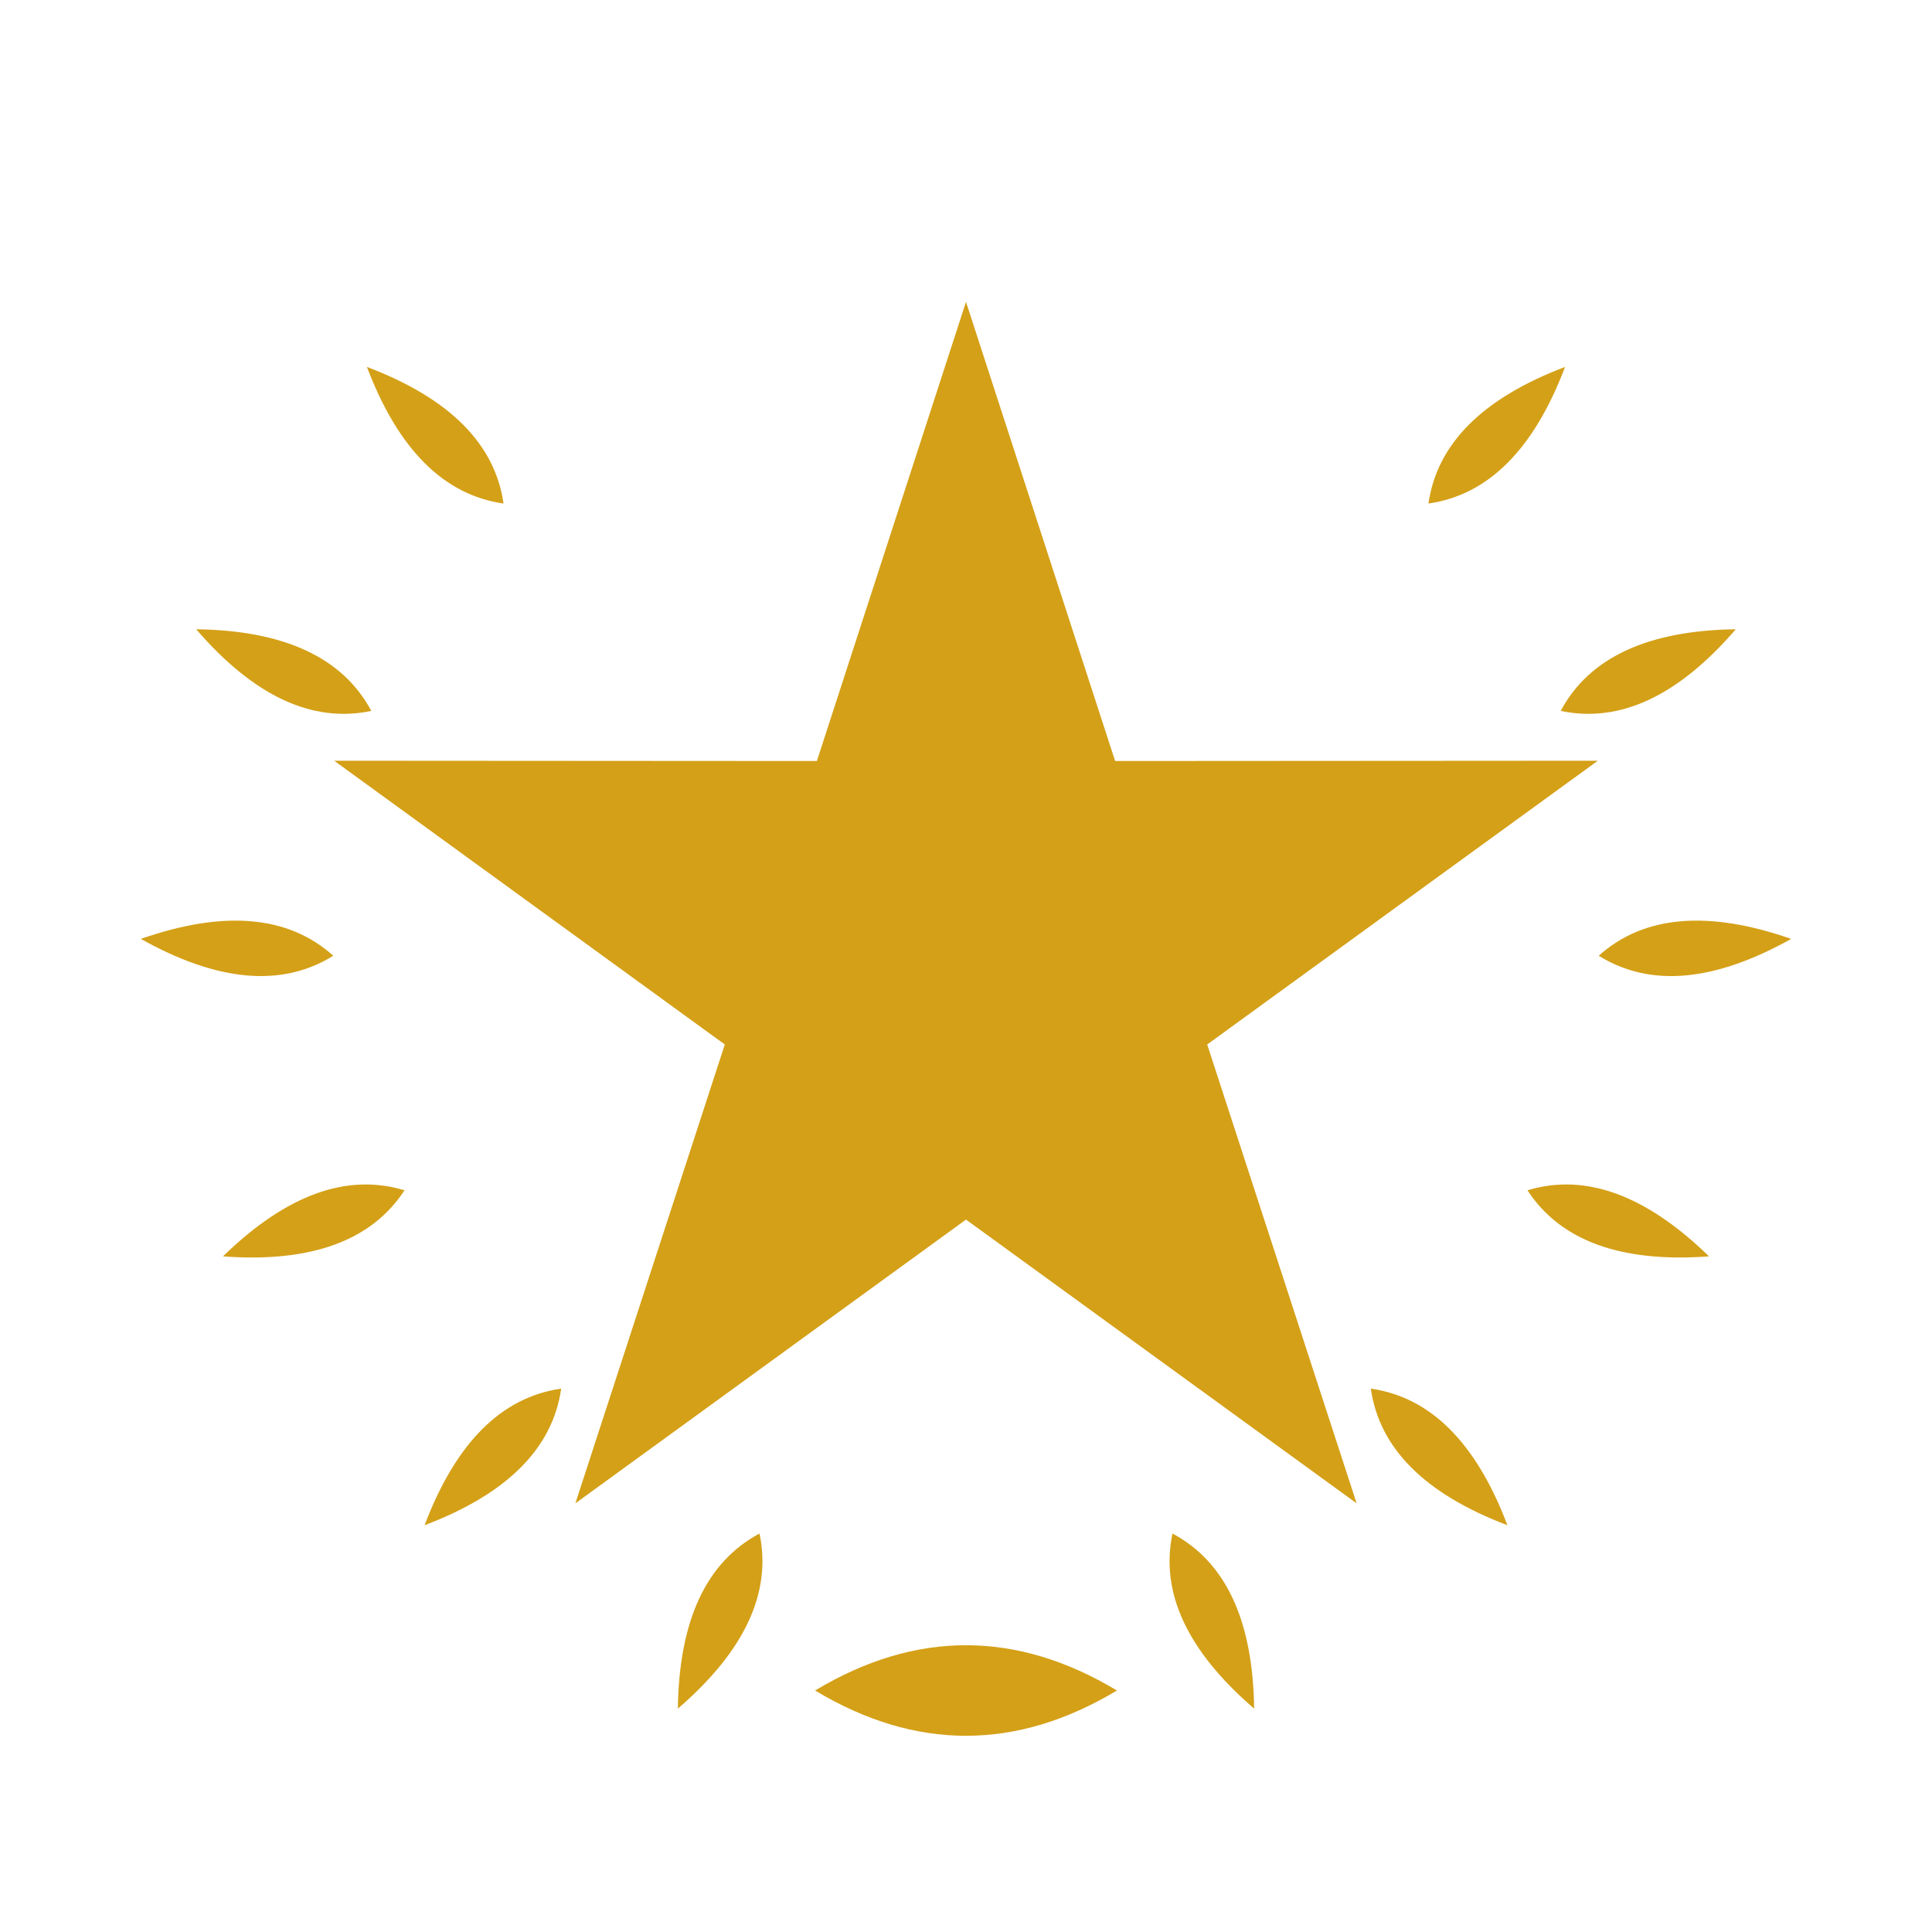
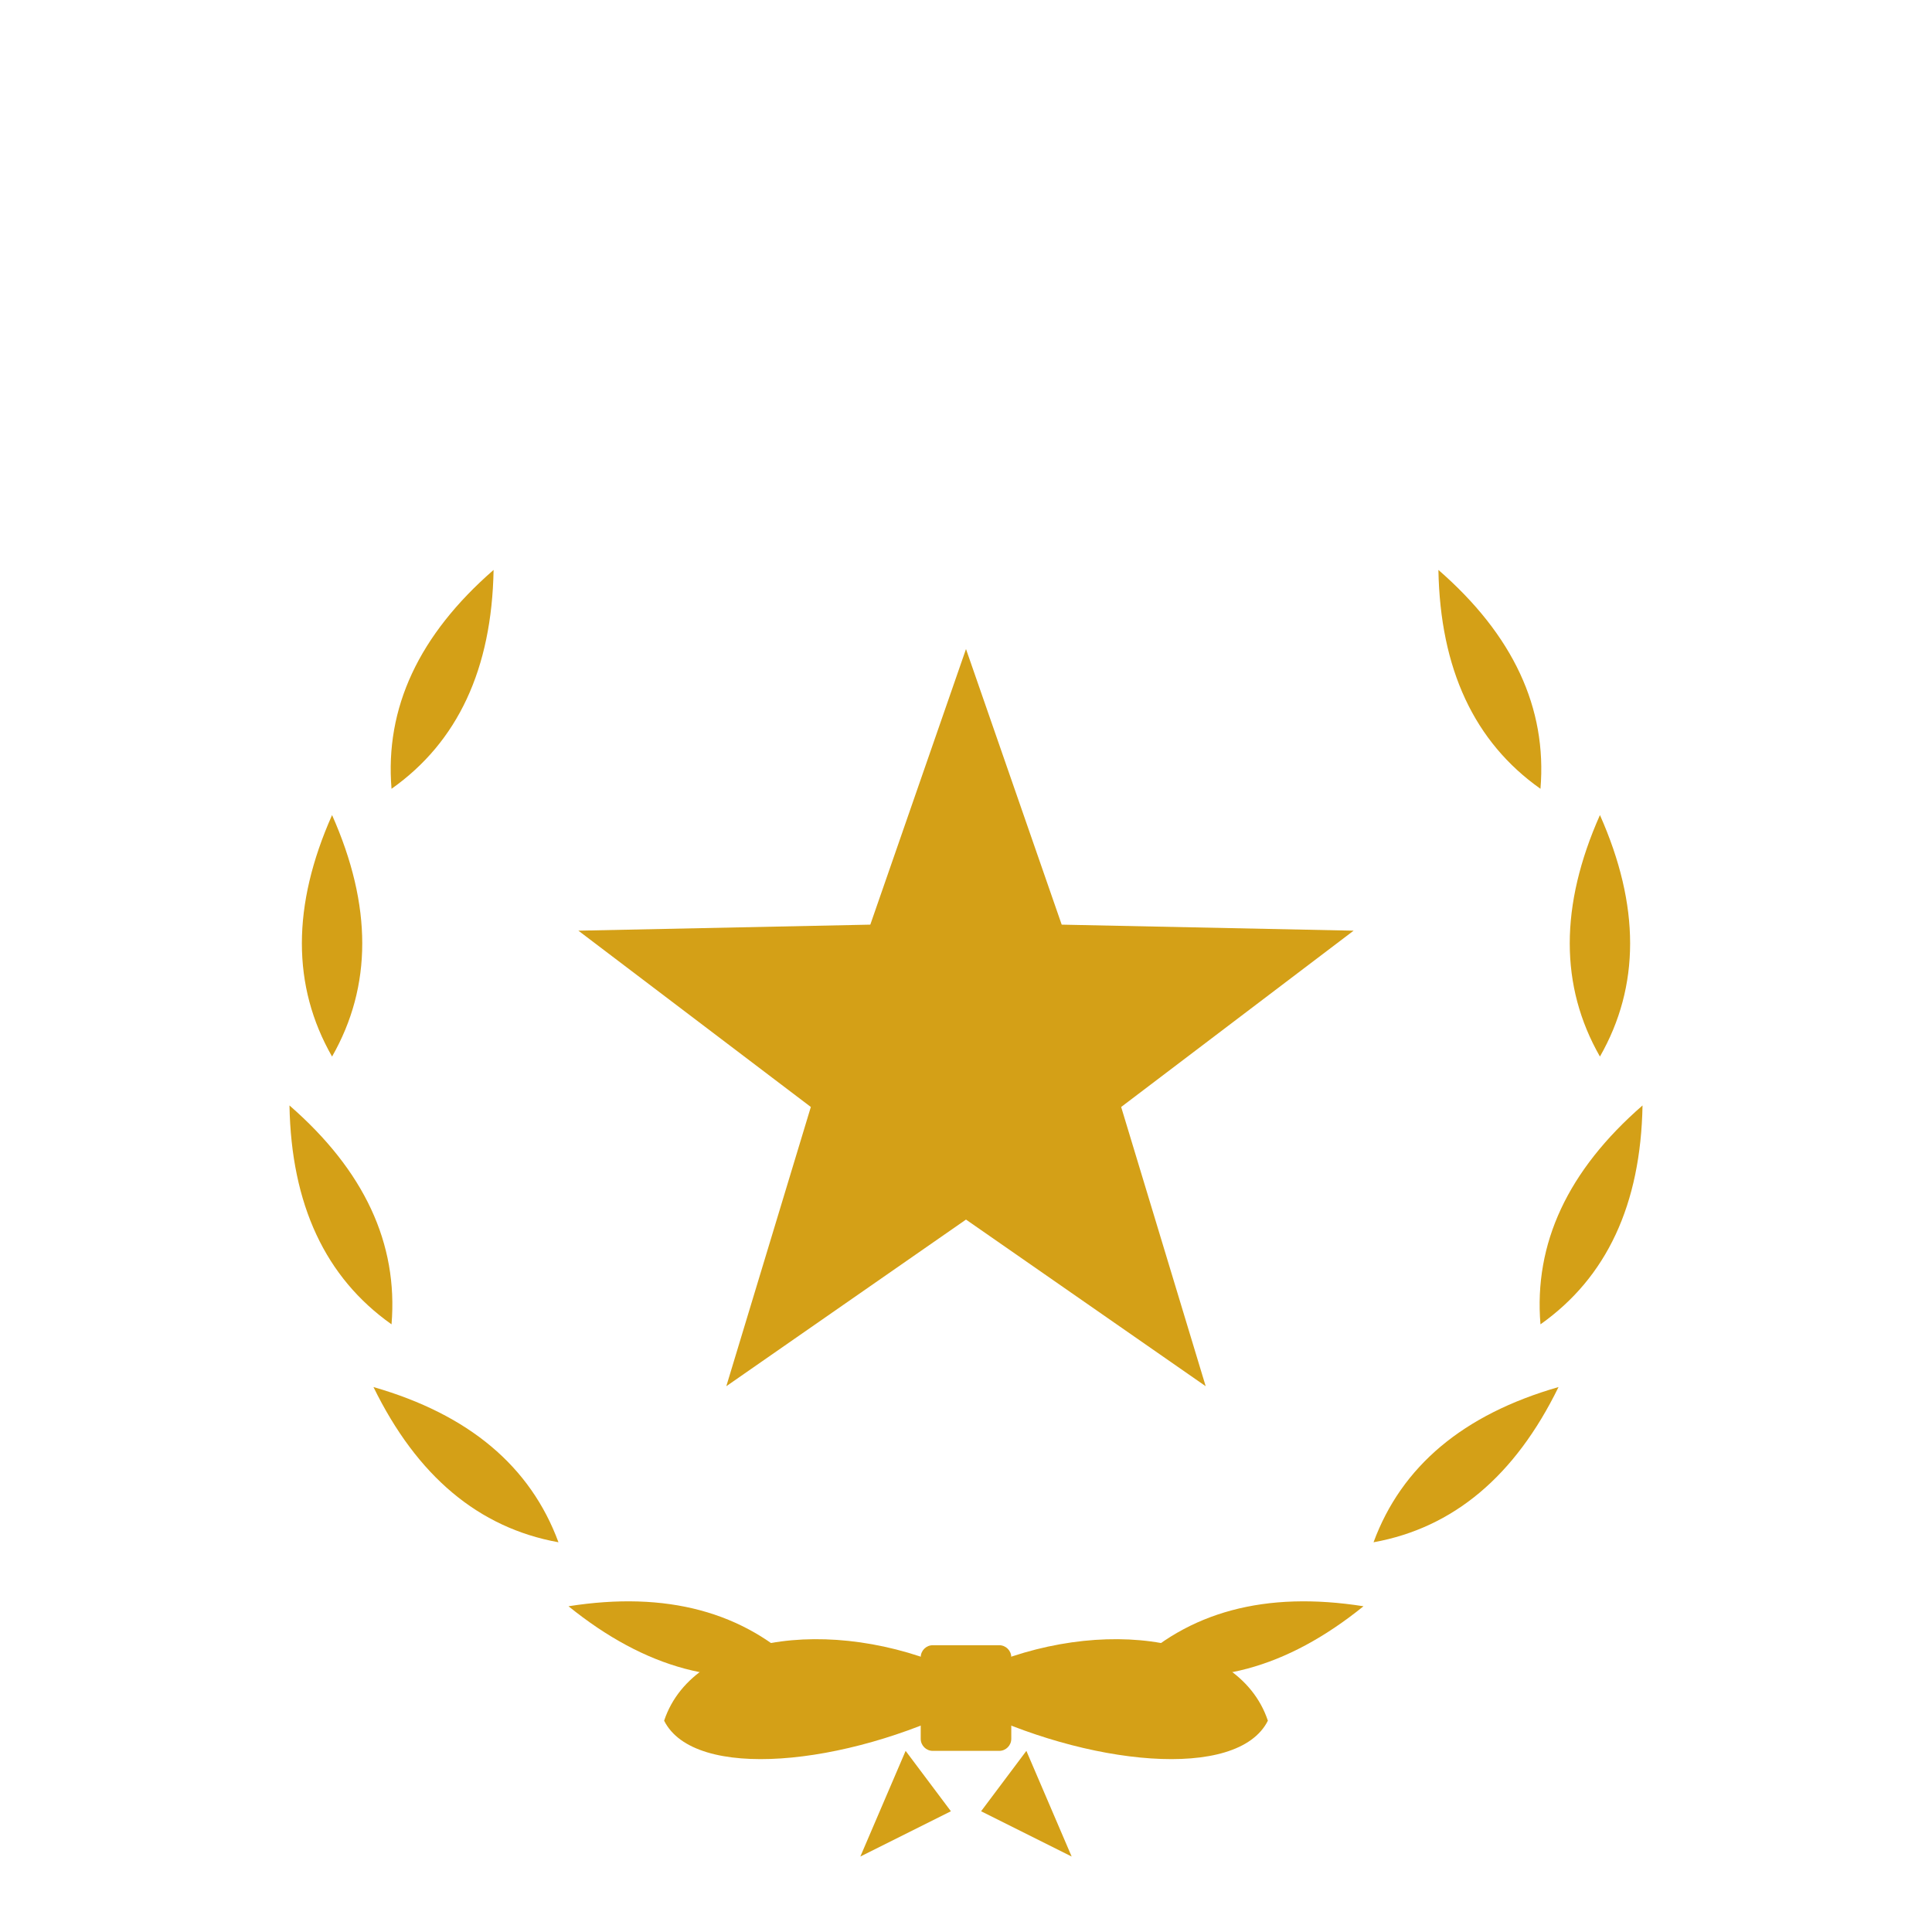
<svg xmlns="http://www.w3.org/2000/svg" viewBox="0 0 64 64" width="64" height="64">
-   <polygon points="32,10 36.94,25.21 52.93,25.20 39.99,34.60 44.94,49.80 32,40.4 19.06,49.80 24.01,34.60 11.07,25.20 27.06,25.21" fill="#d4a017" />
+   <polygon points="32,21.5 35.17,30.63 44.84,30.83 37.14,36.67 39.94,45.92 32,40.40 24.06,45.92 26.86,36.67 19.16,30.83 28.83,30.63" fill="#d4a017" />
  <g fill="#d4a017">
-     <g transform="translate(25.16 50.80) rotate(115)">
-       <path d="M 0 0 Q 2.4 -1.8 6.4 0 Q 2.4 1.8 0 0 Z" />
+     <g transform="translate(26.56 55.28) rotate(195)">
+       <path d="M0 0 Q3.5 -2 8 0 Q3.5 2 0 0 Z" />
    </g>
-     <g transform="translate(18.59 46.00) rotate(135)">
-       <path d="M 0 0 Q 2.4 -1.8 6.4 0 Q 2.4 1.8 0 0 Z" />
+     <g transform="translate(18.50 51.09) rotate(220)">
+       <path d="M0 0 Q3.5 -2 8 0 Q3.5 2 0 0 Z" />
    </g>
-     <g transform="translate(13.40 39.43) rotate(160)">
-       <path d="M 0 0 Q 2.4 -1.8 6.4 0 Q 2.4 1.8 0 0 Z" />
+     <g transform="translate(12.97 43.87) rotate(245)">
+       <path d="M0 0 Q3.5 -2 8 0 Q3.5 2 0 0 Z" />
    </g>
-     <g transform="translate(11.04 31.66) rotate(185)">
-       <path d="M 0 0 Q 2.4 -1.8 6.4 0 Q 2.4 1.8 0 0 Z" />
+     <g transform="translate(11.00 35.00) rotate(270)">
+       <path d="M0 0 Q3.5 -2 8 0 Q3.5 2 0 0 Z" />
    </g>
-     <g transform="translate(12.30 23.55) rotate(205)">
-       <path d="M 0 0 Q 2.4 -1.8 6.4 0 Q 2.4 1.8 0 0 Z" />
+     <g transform="translate(12.97 26.13) rotate(295)">
+       <path d="M0 0 Q3.5 -2 8 0 Q3.5 2 0 0 Z" />
    </g>
-     <g transform="translate(16.68 16.68) rotate(225)">
-       <path d="M 0 0 Q 2.4 -1.8 6.4 0 Q 2.4 1.8 0 0 Z" />
+     <g transform="translate(37.44 55.28) rotate(-15)">
+       <path d="M0 0 Q3.5 -2 8 0 Q3.5 2 0 0 Z" />
    </g>
-     <g transform="translate(38.84 50.80) rotate(65)">
-       <path d="M 0 0 Q 2.4 -1.8 6.4 0 Q 2.4 1.8 0 0 Z" />
+     <g transform="translate(45.50 51.09) rotate(-40)">
+       <path d="M0 0 Q3.5 -2 8 0 Q3.5 2 0 0 Z" />
    </g>
-     <g transform="translate(45.41 46.00) rotate(45)">
-       <path d="M 0 0 Q 2.4 -1.8 6.4 0 Q 2.4 1.8 0 0 Z" />
+     <g transform="translate(51.03 43.87) rotate(-65)">
+       <path d="M0 0 Q3.5 -2 8 0 Q3.5 2 0 0 Z" />
    </g>
-     <g transform="translate(50.60 39.43) rotate(20)">
-       <path d="M 0 0 Q 2.4 -1.8 6.4 0 Q 2.4 1.8 0 0 Z" />
+     <g transform="translate(53.00 35.00) rotate(-90)">
+       <path d="M0 0 Q3.5 -2 8 0 Q3.5 2 0 0 Z" />
    </g>
-     <g transform="translate(52.96 31.66) rotate(-5)">
-       <path d="M 0 0 Q 2.4 -1.8 6.4 0 Q 2.4 1.8 0 0 Z" />
+     <g transform="translate(51.03 26.13) rotate(-115)">
+       <path d="M0 0 Q3.5 -2 8 0 Q3.5 2 0 0 Z" />
    </g>
-     <g transform="translate(51.70 23.55) rotate(-25)">
-       <path d="M 0 0 Q 2.4 -1.8 6.4 0 Q 2.4 1.8 0 0 Z" />
-     </g>
-     <g transform="translate(47.32 16.68) rotate(-45)">
-       <path d="M 0 0 Q 2.4 -1.8 6.4 0 Q 2.4 1.8 0 0 Z" />
-     </g>
-     <path d="M 27 56 Q 32 53 37 56 Q 32 59 27 56 Z" />
+     <path d="M 32 55.5 C 28 53.5 23 54 22 57 C 23 59 28 58.5 32 56.5 Z" />
+     <path d="M 32 55.5 C 36 53.5 41 54 42 57 C 41 59 36 58.5 32 56.5 Z" />
+     <rect x="30.5" y="54.5" width="3" height="3.5" rx="0.4" />
+     <path d="M 30 58 L 28.5 61.5 L 31.5 60 Z" />
+     <path d="M 34 58 L 35.5 61.5 L 32.5 60 Z" />
  </g>
</svg>
